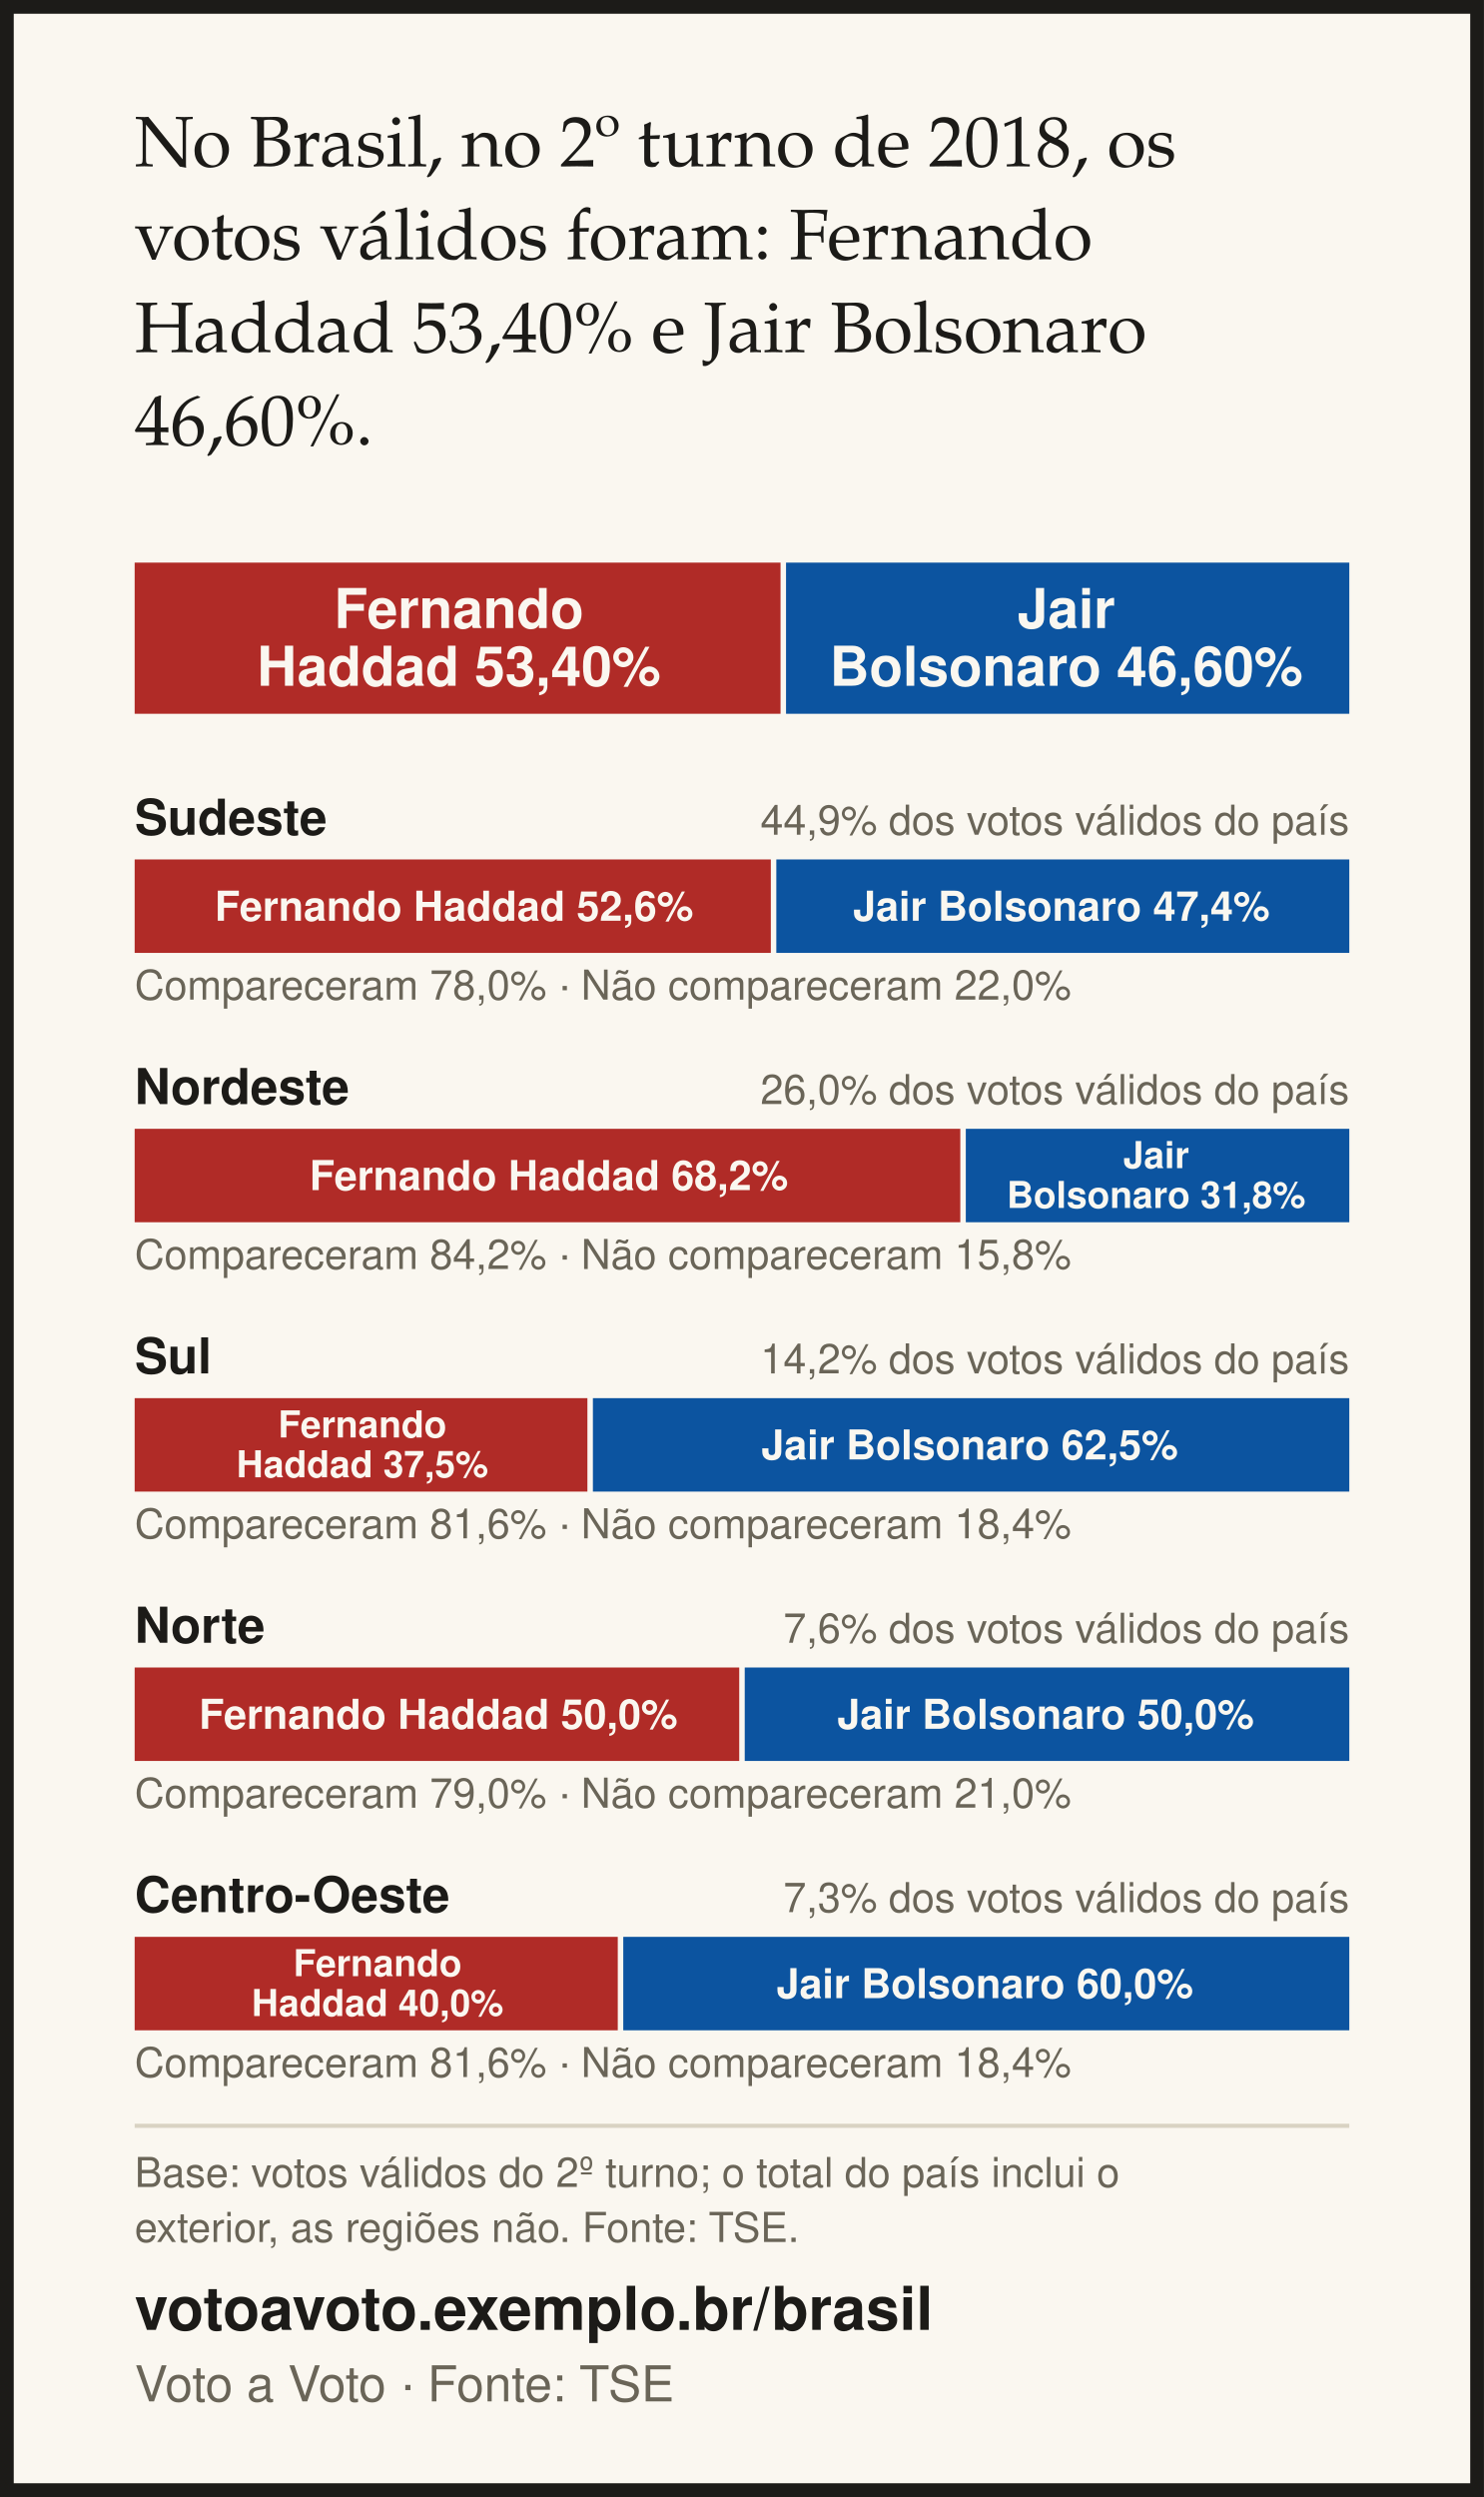
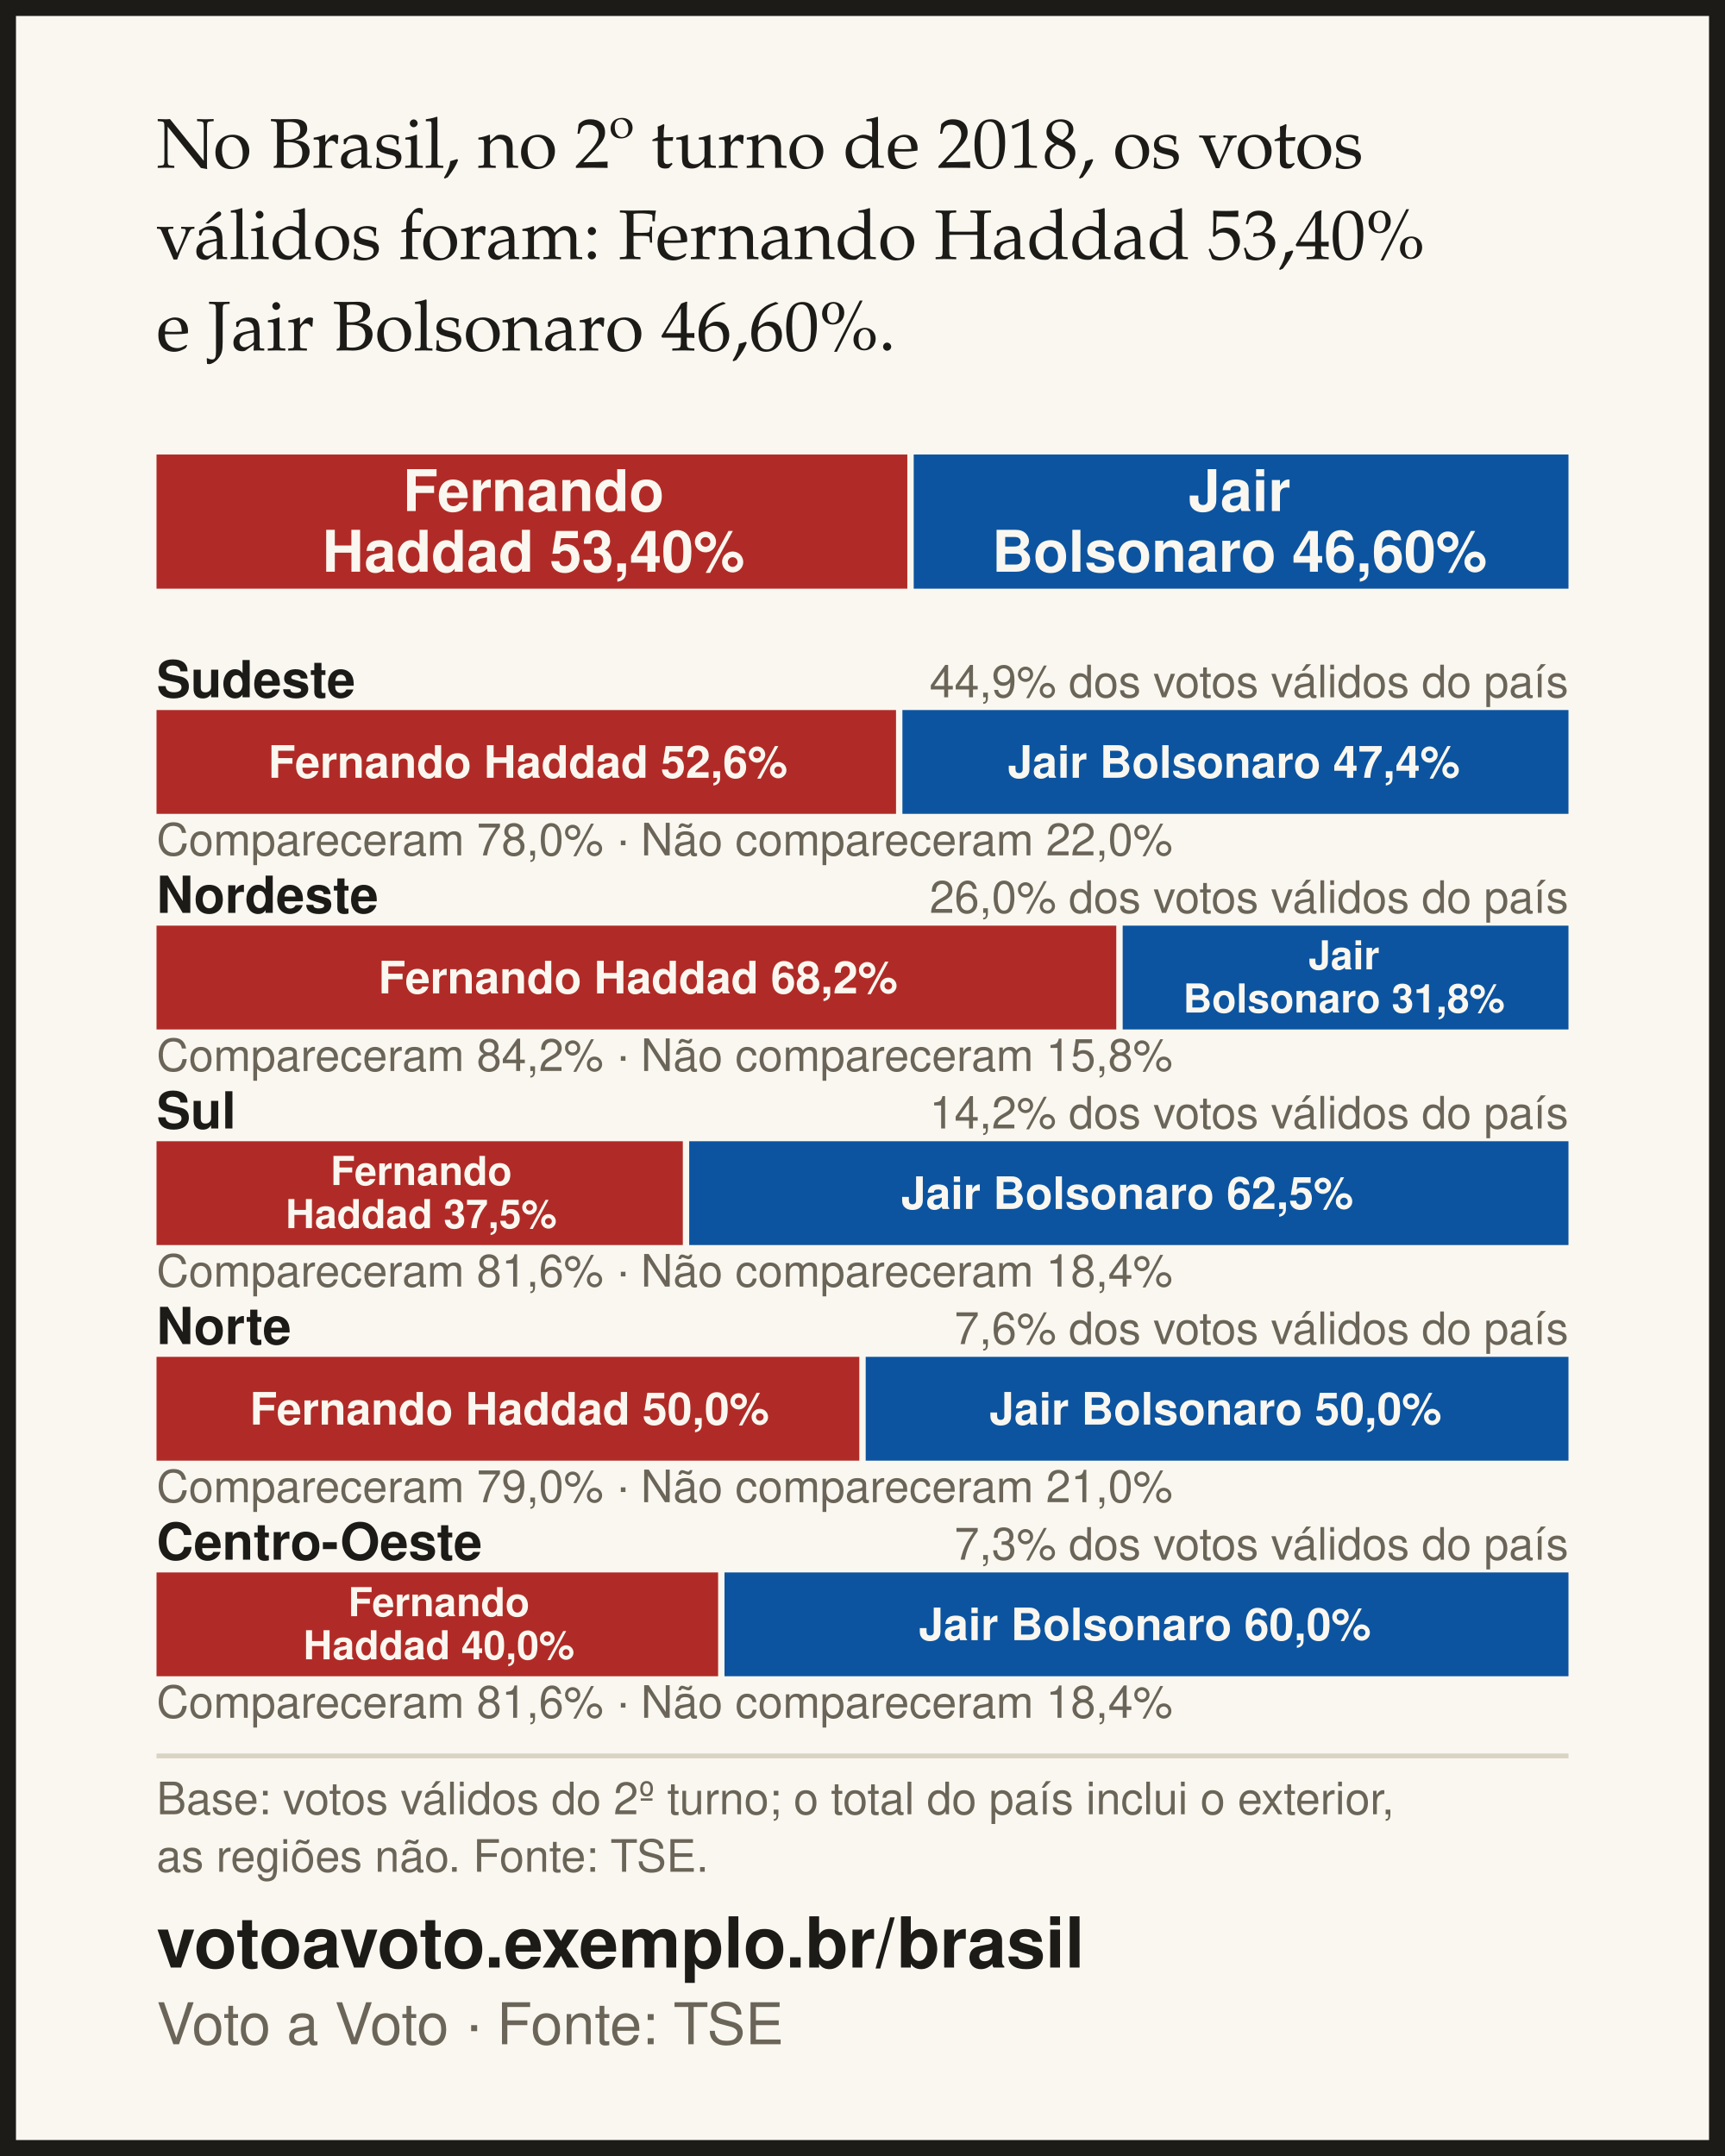
- <svg xmlns="http://www.w3.org/2000/svg" width="1080" height="1817" viewBox="0 0 1080 1817" role="img">
-   <rect x="0" y="0" width="1080" height="1817" fill="#faf7f0" />
-   <rect x="5" y="5" width="1070" height="1807" fill="none" stroke="#1c1b18" stroke-width="10" />
-   <text x="98" y="121" font-family="'Iowan Old Style', 'Palatino Linotype', Palatino, Georgia, serif" font-size="52" fill="#1c1b18">No Brasil, no 2º turno de 2018, os</text>
-   <text x="98" y="188.6" font-family="'Iowan Old Style', 'Palatino Linotype', Palatino, Georgia, serif" font-size="52" fill="#1c1b18">votos válidos foram: Fernando</text>
-   <text x="98" y="256.2" font-family="'Iowan Old Style', 'Palatino Linotype', Palatino, Georgia, serif" font-size="52" fill="#1c1b18">Haddad 53,40% e Jair Bolsonaro</text>
-   <text x="98" y="323.8" font-family="'Iowan Old Style', 'Palatino Linotype', Palatino, Georgia, serif" font-size="52" fill="#1c1b18">46,60%.</text>
-   <rect x="98" y="409.4" width="470.056" height="110" fill="#b02b27" />
-   <text x="334.028" y="457" font-family="'Helvetica Neue', Helvetica, Arial, sans-serif" font-size="40" font-weight="700" fill="#faf7f0" text-anchor="middle">Fernando</text>
-   <text x="334.028" y="499" font-family="'Helvetica Neue', Helvetica, Arial, sans-serif" font-size="40" font-weight="700" fill="#faf7f0" text-anchor="middle">Haddad 53,40%</text>
-   <rect x="572.056" y="409.4" width="409.944" height="110" fill="#0c54a0" />
-   <text x="776.028" y="457" font-family="'Helvetica Neue', Helvetica, Arial, sans-serif" font-size="40" font-weight="700" fill="#faf7f0" text-anchor="middle">Jair</text>
-   <text x="776.028" y="499" font-family="'Helvetica Neue', Helvetica, Arial, sans-serif" font-size="40" font-weight="700" fill="#faf7f0" text-anchor="middle">Bolsonaro 46,60%</text>
-   <text x="98" y="607.4" font-family="'Helvetica Neue', Helvetica, Arial, sans-serif" font-size="36" font-weight="700" fill="#1c1b18">Sudeste</text>
-   <text x="982" y="607.4" font-family="'Helvetica Neue', Helvetica, Arial, sans-serif" font-size="30" fill="#6a6558" text-anchor="end">44,9% dos votos válidos do país</text>
-   <rect x="98" y="625.4" width="462.984" height="68" fill="#b02b27" />
-   <text x="330.492" y="670" font-family="'Helvetica Neue', Helvetica, Arial, sans-serif" font-size="30" font-weight="700" fill="#faf7f0" text-anchor="middle">Fernando Haddad 52,6%</text>
-   <rect x="564.984" y="625.4" width="417.016" height="68" fill="#0c54a0" />
-   <text x="772.492" y="670" font-family="'Helvetica Neue', Helvetica, Arial, sans-serif" font-size="30" font-weight="700" fill="#faf7f0" text-anchor="middle">Jair Bolsonaro 47,4%</text>
-   <text x="98" y="727.4" font-family="'Helvetica Neue', Helvetica, Arial, sans-serif" font-size="30" fill="#6a6558">Compareceram 78,0% · Não compareceram 22,0%</text>
-   <text x="98" y="803.4" font-family="'Helvetica Neue', Helvetica, Arial, sans-serif" font-size="36" font-weight="700" fill="#1c1b18">Nordeste</text>
-   <text x="982" y="803.4" font-family="'Helvetica Neue', Helvetica, Arial, sans-serif" font-size="30" fill="#6a6558" text-anchor="end">26,0% dos votos válidos do país</text>
-   <rect x="98" y="821.4" width="600.888" height="68" fill="#b02b27" />
-   <text x="399.444" y="866" font-family="'Helvetica Neue', Helvetica, Arial, sans-serif" font-size="30" font-weight="700" fill="#faf7f0" text-anchor="middle">Fernando Haddad 68,2%</text>
-   <rect x="702.888" y="821.4" width="279.112" height="68" fill="#0c54a0" />
-   <text x="841.444" y="850" font-family="'Helvetica Neue', Helvetica, Arial, sans-serif" font-size="27" font-weight="700" fill="#faf7f0" text-anchor="middle">Jair</text>
-   <text x="841.444" y="879" font-family="'Helvetica Neue', Helvetica, Arial, sans-serif" font-size="27" font-weight="700" fill="#faf7f0" text-anchor="middle">Bolsonaro 31,8%</text>
-   <text x="98" y="923.4" font-family="'Helvetica Neue', Helvetica, Arial, sans-serif" font-size="30" fill="#6a6558">Compareceram 84,2% · Não compareceram 15,8%</text>
-   <text x="98" y="999.4" font-family="'Helvetica Neue', Helvetica, Arial, sans-serif" font-size="36" font-weight="700" fill="#1c1b18">Sul</text>
-   <text x="982" y="999.4" font-family="'Helvetica Neue', Helvetica, Arial, sans-serif" font-size="30" fill="#6a6558" text-anchor="end">14,2% dos votos válidos do país</text>
-   <rect x="98" y="1017.4" width="329.5" height="68" fill="#b02b27" />
-   <text x="263.75" y="1046" font-family="'Helvetica Neue', Helvetica, Arial, sans-serif" font-size="27" font-weight="700" fill="#faf7f0" text-anchor="middle">Fernando</text>
-   <text x="263.75" y="1075" font-family="'Helvetica Neue', Helvetica, Arial, sans-serif" font-size="27" font-weight="700" fill="#faf7f0" text-anchor="middle">Haddad 37,5%</text>
-   <rect x="431.5" y="1017.4" width="550.5" height="68" fill="#0c54a0" />
-   <text x="705.75" y="1062" font-family="'Helvetica Neue', Helvetica, Arial, sans-serif" font-size="30" font-weight="700" fill="#faf7f0" text-anchor="middle">Jair Bolsonaro 62,5%</text>
-   <text x="98" y="1119.4" font-family="'Helvetica Neue', Helvetica, Arial, sans-serif" font-size="30" fill="#6a6558">Compareceram 81,6% · Não compareceram 18,4%</text>
-   <text x="98" y="1195.4" font-family="'Helvetica Neue', Helvetica, Arial, sans-serif" font-size="36" font-weight="700" fill="#1c1b18">Norte</text>
-   <text x="982" y="1195.4" font-family="'Helvetica Neue', Helvetica, Arial, sans-serif" font-size="30" fill="#6a6558" text-anchor="end">7,6% dos votos válidos do país</text>
-   <rect x="98" y="1213.4" width="440" height="68" fill="#b02b27" />
-   <text x="319" y="1258" font-family="'Helvetica Neue', Helvetica, Arial, sans-serif" font-size="30" font-weight="700" fill="#faf7f0" text-anchor="middle">Fernando Haddad 50,0%</text>
-   <rect x="542" y="1213.4" width="440" height="68" fill="#0c54a0" />
-   <text x="761" y="1258" font-family="'Helvetica Neue', Helvetica, Arial, sans-serif" font-size="30" font-weight="700" fill="#faf7f0" text-anchor="middle">Jair Bolsonaro 50,0%</text>
-   <text x="98" y="1315.4" font-family="'Helvetica Neue', Helvetica, Arial, sans-serif" font-size="30" fill="#6a6558">Compareceram 79,0% · Não compareceram 21,0%</text>
-   <text x="98" y="1391.4" font-family="'Helvetica Neue', Helvetica, Arial, sans-serif" font-size="36" font-weight="700" fill="#1c1b18">Centro-Oeste</text>
-   <text x="982" y="1391.4" font-family="'Helvetica Neue', Helvetica, Arial, sans-serif" font-size="30" fill="#6a6558" text-anchor="end">7,3% dos votos válidos do país</text>
-   <rect x="98" y="1409.4" width="351.6" height="68" fill="#b02b27" />
-   <text x="274.8" y="1438" font-family="'Helvetica Neue', Helvetica, Arial, sans-serif" font-size="27" font-weight="700" fill="#faf7f0" text-anchor="middle">Fernando</text>
-   <text x="274.8" y="1467" font-family="'Helvetica Neue', Helvetica, Arial, sans-serif" font-size="27" font-weight="700" fill="#faf7f0" text-anchor="middle">Haddad 40,0%</text>
-   <rect x="453.6" y="1409.4" width="528.4" height="68" fill="#0c54a0" />
-   <text x="716.8" y="1454" font-family="'Helvetica Neue', Helvetica, Arial, sans-serif" font-size="30" font-weight="700" fill="#faf7f0" text-anchor="middle">Jair Bolsonaro 60,0%</text>
-   <text x="98" y="1511.4" font-family="'Helvetica Neue', Helvetica, Arial, sans-serif" font-size="30" fill="#6a6558">Compareceram 81,6% · Não compareceram 18,4%</text>
-   <rect x="98" y="1545.4" width="884" height="3" fill="#d9d3c3" />
-   <text x="98" y="1591.4" font-family="'Helvetica Neue', Helvetica, Arial, sans-serif" font-size="30" fill="#6a6558">Base: votos válidos do 2º turno; o total do país inclui o</text>
-   <text x="98" y="1631.4" font-family="'Helvetica Neue', Helvetica, Arial, sans-serif" font-size="30" fill="#6a6558">exterior, as regiões não. Fonte: TSE.</text>
-   <text x="98" y="1695.4" font-family="'Helvetica Neue', Helvetica, Arial, sans-serif" font-size="44" font-weight="600" fill="#1c1b18">votoavoto.exemplo.br/brasil</text>
-   <text x="98" y="1747.4" font-family="'Helvetica Neue', Helvetica, Arial, sans-serif" font-size="36" fill="#6a6558">Voto a Voto · Fonte: TSE</text>
+ <svg xmlns="http://www.w3.org/2000/svg" width="1080" height="1350" viewBox="0 0 1080 1350" role="img">
+   <rect x="0" y="0" width="1080" height="1350" fill="#faf7f0" />
+   <rect x="5" y="5" width="1070" height="1340" fill="none" stroke="#1c1b18" stroke-width="10" />
+   <text x="98" y="105" font-family="'Iowan Old Style', 'Palatino Linotype', Palatino, Georgia, serif" font-size="44" fill="#1c1b18">No Brasil, no 2º turno de 2018, os votos</text>
+   <text x="98" y="162.2" font-family="'Iowan Old Style', 'Palatino Linotype', Palatino, Georgia, serif" font-size="44" fill="#1c1b18">válidos foram: Fernando Haddad 53,40%</text>
+   <text x="98" y="219.4" font-family="'Iowan Old Style', 'Palatino Linotype', Palatino, Georgia, serif" font-size="44" fill="#1c1b18">e Jair Bolsonaro 46,60%.</text>
+   <rect x="98" y="284.6" width="470.056" height="84" fill="#b02b27" />
+   <text x="334.028" y="320" font-family="'Helvetica Neue', Helvetica, Arial, sans-serif" font-size="36" font-weight="700" fill="#faf7f0" text-anchor="middle">Fernando</text>
+   <text x="334.028" y="358" font-family="'Helvetica Neue', Helvetica, Arial, sans-serif" font-size="36" font-weight="700" fill="#faf7f0" text-anchor="middle">Haddad 53,40%</text>
+   <rect x="572.056" y="284.6" width="409.944" height="84" fill="#0c54a0" />
+   <text x="776.028" y="320" font-family="'Helvetica Neue', Helvetica, Arial, sans-serif" font-size="36" font-weight="700" fill="#faf7f0" text-anchor="middle">Jair</text>
+   <text x="776.028" y="358" font-family="'Helvetica Neue', Helvetica, Arial, sans-serif" font-size="36" font-weight="700" fill="#faf7f0" text-anchor="middle">Bolsonaro 46,60%</text>
+   <text x="98" y="436.6" font-family="'Helvetica Neue', Helvetica, Arial, sans-serif" font-size="32" font-weight="700" fill="#1c1b18">Sudeste</text>
+   <text x="982" y="436.6" font-family="'Helvetica Neue', Helvetica, Arial, sans-serif" font-size="28" fill="#6a6558" text-anchor="end">44,9% dos votos válidos do país</text>
+   <rect x="98" y="444.6" width="462.984" height="65" fill="#b02b27" />
+   <text x="330.492" y="487" font-family="'Helvetica Neue', Helvetica, Arial, sans-serif" font-size="28" font-weight="700" fill="#faf7f0" text-anchor="middle">Fernando Haddad 52,6%</text>
+   <rect x="564.984" y="444.6" width="417.016" height="65" fill="#0c54a0" />
+   <text x="772.492" y="487" font-family="'Helvetica Neue', Helvetica, Arial, sans-serif" font-size="28" font-weight="700" fill="#faf7f0" text-anchor="middle">Jair Bolsonaro 47,4%</text>
+   <text x="98" y="535.6" font-family="'Helvetica Neue', Helvetica, Arial, sans-serif" font-size="28" fill="#6a6558">Compareceram 78,0% · Não compareceram 22,0%</text>
+   <text x="98" y="571.6" font-family="'Helvetica Neue', Helvetica, Arial, sans-serif" font-size="32" font-weight="700" fill="#1c1b18">Nordeste</text>
+   <text x="982" y="571.6" font-family="'Helvetica Neue', Helvetica, Arial, sans-serif" font-size="28" fill="#6a6558" text-anchor="end">26,0% dos votos válidos do país</text>
+   <rect x="98" y="579.6" width="600.888" height="65" fill="#b02b27" />
+   <text x="399.444" y="622" font-family="'Helvetica Neue', Helvetica, Arial, sans-serif" font-size="28" font-weight="700" fill="#faf7f0" text-anchor="middle">Fernando Haddad 68,2%</text>
+   <rect x="702.888" y="579.6" width="279.112" height="65" fill="#0c54a0" />
+   <text x="841.444" y="607" font-family="'Helvetica Neue', Helvetica, Arial, sans-serif" font-size="25" font-weight="700" fill="#faf7f0" text-anchor="middle">Jair</text>
+   <text x="841.444" y="634" font-family="'Helvetica Neue', Helvetica, Arial, sans-serif" font-size="25" font-weight="700" fill="#faf7f0" text-anchor="middle">Bolsonaro 31,8%</text>
+   <text x="98" y="670.6" font-family="'Helvetica Neue', Helvetica, Arial, sans-serif" font-size="28" fill="#6a6558">Compareceram 84,2% · Não compareceram 15,8%</text>
+   <text x="98" y="706.6" font-family="'Helvetica Neue', Helvetica, Arial, sans-serif" font-size="32" font-weight="700" fill="#1c1b18">Sul</text>
+   <text x="982" y="706.6" font-family="'Helvetica Neue', Helvetica, Arial, sans-serif" font-size="28" fill="#6a6558" text-anchor="end">14,2% dos votos válidos do país</text>
+   <rect x="98" y="714.6" width="329.5" height="65" fill="#b02b27" />
+   <text x="263.75" y="742" font-family="'Helvetica Neue', Helvetica, Arial, sans-serif" font-size="25" font-weight="700" fill="#faf7f0" text-anchor="middle">Fernando</text>
+   <text x="263.75" y="769" font-family="'Helvetica Neue', Helvetica, Arial, sans-serif" font-size="25" font-weight="700" fill="#faf7f0" text-anchor="middle">Haddad 37,5%</text>
+   <rect x="431.5" y="714.6" width="550.5" height="65" fill="#0c54a0" />
+   <text x="705.75" y="757" font-family="'Helvetica Neue', Helvetica, Arial, sans-serif" font-size="28" font-weight="700" fill="#faf7f0" text-anchor="middle">Jair Bolsonaro 62,5%</text>
+   <text x="98" y="805.6" font-family="'Helvetica Neue', Helvetica, Arial, sans-serif" font-size="28" fill="#6a6558">Compareceram 81,6% · Não compareceram 18,4%</text>
+   <text x="98" y="841.6" font-family="'Helvetica Neue', Helvetica, Arial, sans-serif" font-size="32" font-weight="700" fill="#1c1b18">Norte</text>
+   <text x="982" y="841.6" font-family="'Helvetica Neue', Helvetica, Arial, sans-serif" font-size="28" fill="#6a6558" text-anchor="end">7,6% dos votos válidos do país</text>
+   <rect x="98" y="849.6" width="440" height="65" fill="#b02b27" />
+   <text x="319" y="892" font-family="'Helvetica Neue', Helvetica, Arial, sans-serif" font-size="28" font-weight="700" fill="#faf7f0" text-anchor="middle">Fernando Haddad 50,0%</text>
+   <rect x="542" y="849.6" width="440" height="65" fill="#0c54a0" />
+   <text x="761" y="892" font-family="'Helvetica Neue', Helvetica, Arial, sans-serif" font-size="28" font-weight="700" fill="#faf7f0" text-anchor="middle">Jair Bolsonaro 50,0%</text>
+   <text x="98" y="940.6" font-family="'Helvetica Neue', Helvetica, Arial, sans-serif" font-size="28" fill="#6a6558">Compareceram 79,0% · Não compareceram 21,0%</text>
+   <text x="98" y="976.6" font-family="'Helvetica Neue', Helvetica, Arial, sans-serif" font-size="32" font-weight="700" fill="#1c1b18">Centro-Oeste</text>
+   <text x="982" y="976.6" font-family="'Helvetica Neue', Helvetica, Arial, sans-serif" font-size="28" fill="#6a6558" text-anchor="end">7,3% dos votos válidos do país</text>
+   <rect x="98" y="984.6" width="351.6" height="65" fill="#b02b27" />
+   <text x="274.8" y="1012" font-family="'Helvetica Neue', Helvetica, Arial, sans-serif" font-size="25" font-weight="700" fill="#faf7f0" text-anchor="middle">Fernando</text>
+   <text x="274.8" y="1039" font-family="'Helvetica Neue', Helvetica, Arial, sans-serif" font-size="25" font-weight="700" fill="#faf7f0" text-anchor="middle">Haddad 40,0%</text>
+   <rect x="453.6" y="984.6" width="528.4" height="65" fill="#0c54a0" />
+   <text x="716.8" y="1027" font-family="'Helvetica Neue', Helvetica, Arial, sans-serif" font-size="28" font-weight="700" fill="#faf7f0" text-anchor="middle">Jair Bolsonaro 60,0%</text>
+   <text x="98" y="1075.6" font-family="'Helvetica Neue', Helvetica, Arial, sans-serif" font-size="28" fill="#6a6558">Compareceram 81,6% · Não compareceram 18,4%</text>
+   <rect x="98" y="1098" width="884" height="3" fill="#d9d3c3" />
+   <text x="98" y="1136" font-family="'Helvetica Neue', Helvetica, Arial, sans-serif" font-size="28" fill="#6a6558">Base: votos válidos do 2º turno; o total do país inclui o exterior,</text>
+   <text x="98" y="1172" font-family="'Helvetica Neue', Helvetica, Arial, sans-serif" font-size="28" fill="#6a6558">as regiões não. Fonte: TSE.</text>
+   <text x="98" y="1232" font-family="'Helvetica Neue', Helvetica, Arial, sans-serif" font-size="44" font-weight="600" fill="#1c1b18">votoavoto.exemplo.br/brasil</text>
+   <text x="98" y="1280" font-family="'Helvetica Neue', Helvetica, Arial, sans-serif" font-size="36" fill="#6a6558">Voto a Voto · Fonte: TSE</text>
</svg>
